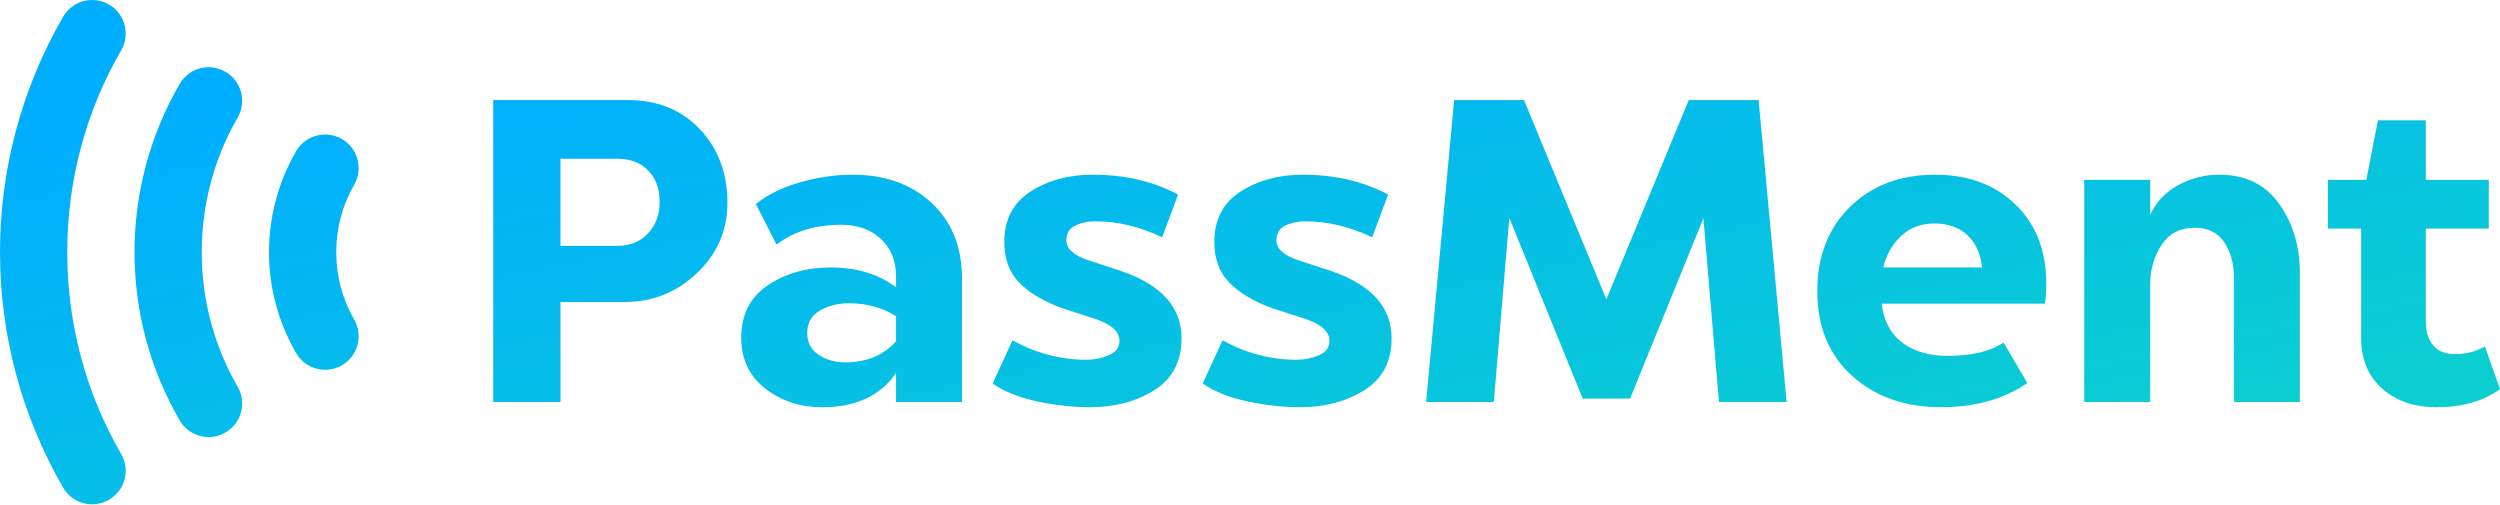
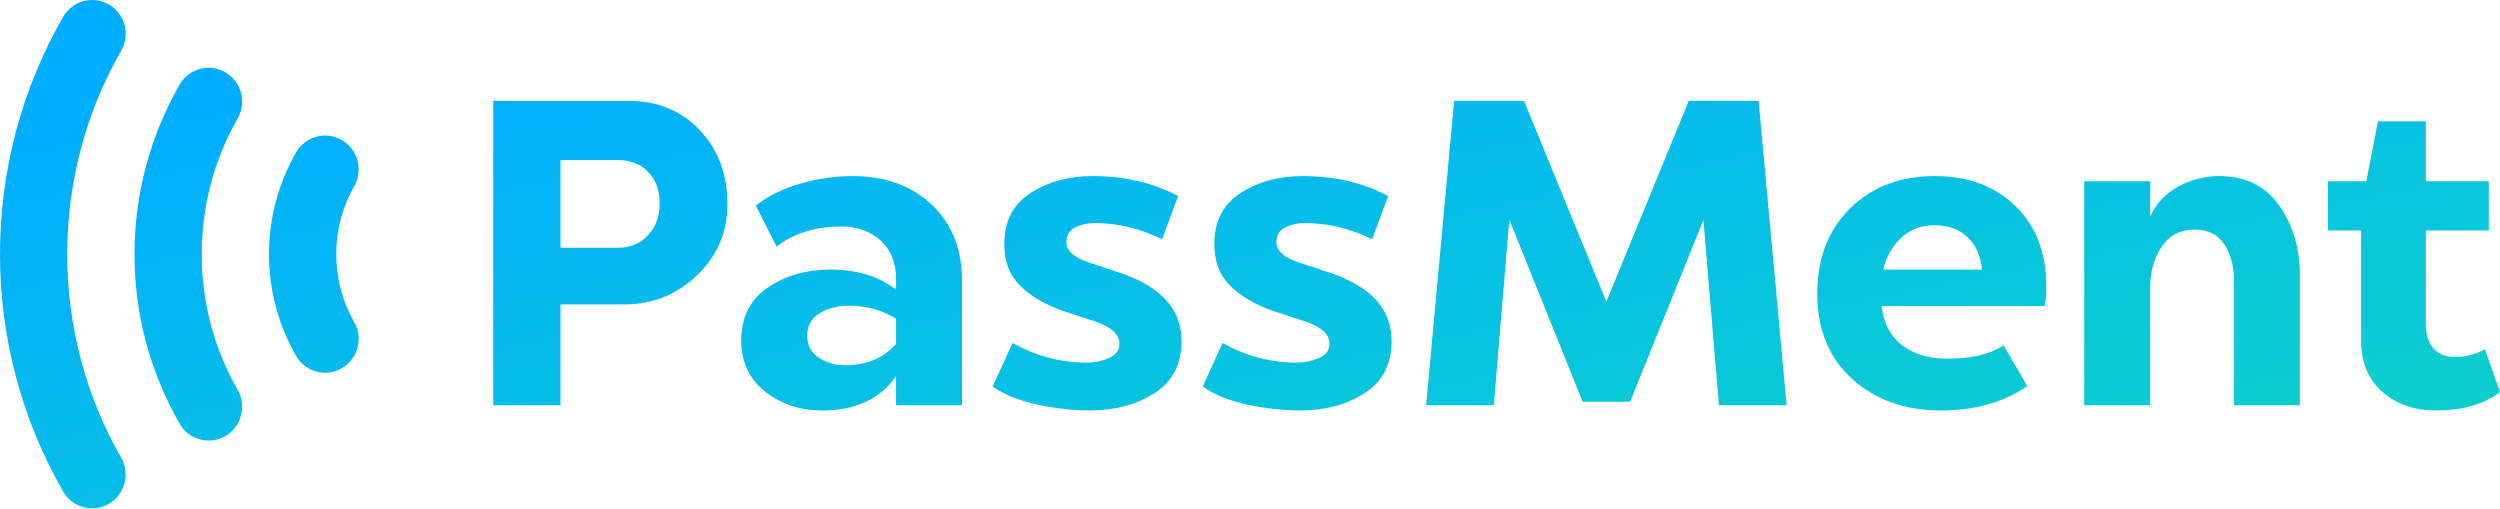
- <svg xmlns="http://www.w3.org/2000/svg" width="347" height="70" viewBox="0 0 347 70" fill="none">
-   <path d="M68.461 13.893H87.198C91.265 13.893 94.579 15.237 97.135 17.93C99.685 20.629 100.966 24.032 100.966 28.143C100.966 31.974 99.56 35.227 96.743 37.901C93.933 40.576 90.587 41.913 86.719 41.913H77.795V55.802H68.461V13.893ZM49.152 25.661C50.446 23.441 49.681 20.586 47.461 19.298C45.234 18.011 42.386 18.77 41.099 20.996C38.63 25.257 37.337 30.077 37.337 35.003C37.337 39.929 38.63 44.743 41.099 49.004C42.386 51.23 45.234 51.989 47.461 50.702C49.681 49.414 50.446 46.565 49.152 44.339C47.51 41.49 46.671 38.287 46.671 35.003C46.671 31.713 47.51 28.51 49.152 25.661ZM32.984 16.325C34.277 14.105 33.519 11.25 31.292 9.963C29.066 8.675 26.218 9.434 24.93 11.661C20.82 18.77 18.668 26.787 18.668 35.003C18.668 43.213 20.814 51.236 24.93 58.339C26.218 60.566 29.066 61.325 31.292 60.037C33.519 58.75 34.277 55.901 32.984 53.675C29.694 47.983 28.003 41.577 28.003 35.003C28.003 28.429 29.694 22.023 32.984 16.325ZM16.815 6.99C18.109 4.763 17.344 1.914 15.124 0.627C12.898 -0.661 10.049 0.098 8.762 2.325C3.004 12.276 0 23.503 0 35.003C0 46.497 3.004 57.724 8.762 67.681C10.049 69.902 12.898 70.66 15.124 69.373C17.344 68.085 18.109 65.237 16.815 63.01C11.878 54.471 9.334 44.861 9.334 35.003C9.334 25.139 11.878 15.529 16.815 6.99ZM77.795 34.126H85.699C87.453 34.126 88.871 33.548 89.946 32.391C91.028 31.234 91.563 29.779 91.563 28.018C91.563 26.227 91.041 24.778 89.978 23.677C88.92 22.582 87.496 22.035 85.699 22.035H77.795V34.126ZM118.322 24.249C122.837 24.249 126.493 25.555 129.31 28.168C132.121 30.786 133.533 34.306 133.533 38.735V55.802H124.373V51.79C122.178 54.943 118.764 56.523 114.137 56.523C111.059 56.523 108.416 55.652 106.202 53.917C103.988 52.182 102.881 49.837 102.881 46.883C102.881 43.686 104.106 41.26 106.563 39.606C109.013 37.951 111.917 37.124 115.269 37.124C118.9 37.124 121.935 38.038 124.373 39.873V38.38C124.373 36.185 123.664 34.437 122.246 33.137C120.828 31.843 119.006 31.197 116.767 31.197C113.179 31.197 110.182 32.111 107.788 33.946L104.915 28.323C106.55 27.005 108.609 25.997 111.084 25.294C113.559 24.598 115.971 24.249 118.322 24.249ZM117.308 50.291C120.3 50.291 122.656 49.315 124.373 47.361V43.885C122.457 42.691 120.281 42.093 117.843 42.093C116.332 42.093 114.983 42.429 113.807 43.107C112.626 43.785 112.041 44.824 112.041 46.223C112.041 47.542 112.57 48.549 113.627 49.246C114.684 49.943 115.909 50.291 117.308 50.291ZM151.666 24.249C156.138 24.249 160.086 25.17 163.519 27.005L161.305 32.932C158.196 31.452 155.099 30.718 152.027 30.718C150.989 30.718 150.062 30.917 149.241 31.315C148.426 31.713 148.016 32.391 148.016 33.349C148.016 34.549 149.073 35.482 151.188 36.166L155.74 37.659C161.243 39.575 163.998 42.672 163.998 46.938C163.998 50.173 162.742 52.58 160.229 54.153C157.717 55.733 154.745 56.523 151.312 56.523C148.955 56.523 146.511 56.249 143.974 55.715C141.443 55.173 139.378 54.346 137.78 53.227L140.535 47.237C143.806 49.035 147.239 49.936 150.833 49.936C151.909 49.936 152.935 49.725 153.911 49.308C154.894 48.885 155.379 48.22 155.379 47.299C155.379 46.024 154.241 45.004 151.965 44.245L147.357 42.753C144.845 41.832 142.886 40.663 141.493 39.245C140.093 37.833 139.397 35.942 139.397 33.591C139.397 30.475 140.616 28.143 143.047 26.582C145.485 25.027 148.358 24.249 151.666 24.249ZM180.819 24.249C185.291 24.249 189.246 25.17 192.672 27.005L190.458 32.932C187.349 31.452 184.252 30.718 181.18 30.718C180.142 30.718 179.215 30.917 178.394 31.315C177.579 31.713 177.169 32.391 177.169 33.349C177.169 34.549 178.226 35.482 180.34 36.166L184.893 37.659C190.396 39.575 193.151 42.672 193.151 46.938C193.151 50.173 191.895 52.58 189.382 54.153C186.87 55.733 183.898 56.523 180.465 56.523C178.108 56.523 175.664 56.249 173.127 55.715C170.596 55.173 168.531 54.346 166.933 53.227L169.688 47.237C172.959 49.035 176.392 49.936 179.986 49.936C181.062 49.936 182.088 49.725 183.064 49.308C184.047 48.885 184.532 48.22 184.532 47.299C184.532 46.024 183.394 45.004 181.118 44.245L176.51 42.753C173.997 41.832 172.045 40.663 170.646 39.245C169.246 37.833 168.55 35.942 168.55 33.591C168.55 30.475 169.769 28.143 172.2 26.582C174.638 25.027 177.511 24.249 180.819 24.249ZM244.094 13.893L247.987 55.802H238.59L236.433 30.295L226.259 55.323H219.673L209.493 30.239L207.342 55.802H197.945L201.832 13.893H211.533L222.963 41.552L234.399 13.893H244.094ZM284.024 39.394C284.024 40.756 283.943 41.67 283.788 42.149H261.158C261.475 44.587 262.458 46.404 264.093 47.598C265.729 48.798 267.799 49.395 270.318 49.395C273.67 49.395 276.263 48.78 278.098 47.542L281.393 53.164C278.116 55.404 274.13 56.523 269.416 56.523C264.429 56.523 260.318 55.074 257.085 52.182C253.857 49.283 252.24 45.365 252.24 40.414C252.24 35.588 253.752 31.682 256.786 28.709C259.821 25.736 263.751 24.249 268.583 24.249C273.172 24.249 276.891 25.624 279.745 28.379C282.6 31.134 284.024 34.804 284.024 39.394ZM268.459 31.016C266.668 31.016 265.15 31.582 263.913 32.72C262.675 33.859 261.836 35.326 261.394 37.124H275.106C274.907 35.208 274.229 33.709 273.073 32.633C271.916 31.551 270.374 31.016 268.459 31.016ZM308.028 24.249C311.659 24.249 314.433 25.593 316.348 28.292C318.264 30.985 319.221 34.207 319.221 37.957V55.802H310.068V38.498C310.068 36.583 309.614 34.953 308.718 33.616C307.823 32.279 306.454 31.613 304.62 31.613C302.624 31.613 301.094 32.403 300.037 33.977C298.98 35.556 298.451 37.398 298.451 39.519V55.802H289.291V24.964H298.451V29.816C299.247 28.062 300.534 26.694 302.313 25.717C304.091 24.741 305.994 24.249 308.028 24.249ZM344.904 48.077L347 54.004C344.724 55.683 341.77 56.523 338.138 56.523C335.11 56.523 332.61 55.658 330.657 53.948C328.705 52.231 327.722 49.874 327.722 46.883V31.732H323.114V24.964H328.444L330.06 16.705H336.702V24.964H345.445V31.732H336.702V44.606C336.702 46.006 337.044 47.113 337.722 47.928C338.4 48.748 339.419 49.153 340.775 49.153C342.292 49.153 343.667 48.798 344.904 48.077Z" fill="url(#paint0_linear)" />
+ <svg xmlns="http://www.w3.org/2000/svg" width="300" height="61" viewBox="0 0 300 61" fill="none">
+   <path d="M59.188 12.107H75.387C78.903 12.107 81.769 13.278 83.978 15.625C86.183 17.977 87.29 20.942 87.29 24.524C87.29 27.863 86.075 30.698 83.64 33.028C81.21 35.359 78.317 36.524 74.973 36.524H67.258V48.627H59.188V12.107ZM42.495 22.362C43.613 20.427 42.952 17.939 41.032 16.817C39.108 15.695 36.645 16.356 35.532 18.297C33.398 22.009 32.28 26.21 32.28 30.503C32.28 34.795 33.398 38.99 35.532 42.703C36.645 44.643 39.108 45.305 41.032 44.183C42.952 43.061 43.613 40.578 42.495 38.638C41.075 36.156 40.349 33.364 40.349 30.503C40.349 27.635 41.075 24.844 42.495 22.362ZM28.516 14.226C29.634 12.291 28.979 9.804 27.054 8.682C25.129 7.56 22.667 8.221 21.554 10.161C18 16.356 16.14 23.343 16.14 30.503C16.14 37.657 17.995 44.649 21.554 50.839C22.667 52.779 25.129 53.44 27.054 52.318C28.979 51.196 29.634 48.714 28.516 46.773C25.672 41.814 24.21 36.232 24.21 30.503C24.21 24.774 25.672 19.191 28.516 14.226ZM14.538 6.091C15.656 4.151 14.995 1.668 13.075 0.546C11.15 -0.576 8.688 0.086 7.575 2.026C2.597 10.698 0 20.481 0 30.503C0 40.519 2.597 50.302 7.575 58.979C8.688 60.914 11.15 61.575 13.075 60.453C14.995 59.332 15.656 56.849 14.538 54.909C10.269 47.467 8.07 39.093 8.07 30.503C8.07 21.907 10.269 13.533 14.538 6.091ZM67.258 29.738H74.091C75.608 29.738 76.833 29.234 77.763 28.226C78.699 27.218 79.161 25.95 79.161 24.416C79.161 22.855 78.71 21.592 77.79 20.633C76.876 19.679 75.645 19.202 74.091 19.202H67.258V29.738ZM102.296 21.131C106.199 21.131 109.36 22.27 111.796 24.546C114.226 26.828 115.446 29.896 115.446 33.755V48.627H107.527V45.131C105.629 47.879 102.677 49.256 98.677 49.256C96.016 49.256 93.731 48.497 91.817 46.985C89.903 45.473 88.946 43.429 88.946 40.855C88.946 38.069 90.005 35.955 92.129 34.513C94.247 33.072 96.758 32.351 99.656 32.351C102.796 32.351 105.419 33.148 107.527 34.746V33.446C107.527 31.532 106.914 30.009 105.688 28.877C104.462 27.749 102.887 27.186 100.952 27.186C97.85 27.186 95.258 27.982 93.188 29.581L90.704 24.681C92.118 23.532 93.898 22.654 96.038 22.042C98.177 21.435 100.263 21.131 102.296 21.131ZM101.419 43.825C104.005 43.825 106.043 42.974 107.527 41.272V38.242C105.871 37.202 103.989 36.681 101.882 36.681C100.575 36.681 99.409 36.974 98.392 37.565C97.371 38.156 96.866 39.061 96.866 40.28C96.866 41.429 97.323 42.307 98.237 42.914C99.15 43.522 100.21 43.825 101.419 43.825ZM131.124 21.131C134.989 21.131 138.403 21.934 141.371 23.532L139.457 28.698C136.769 27.408 134.091 26.768 131.435 26.768C130.538 26.768 129.737 26.942 129.027 27.289C128.323 27.635 127.968 28.226 127.968 29.061C127.968 30.107 128.882 30.92 130.71 31.516L134.645 32.817C139.403 34.486 141.785 37.185 141.785 40.904C141.785 43.722 140.699 45.819 138.527 47.191C136.355 48.568 133.785 49.256 130.817 49.256C128.78 49.256 126.667 49.017 124.473 48.551C122.285 48.08 120.5 47.359 119.118 46.383L121.5 41.164C124.328 42.73 127.296 43.516 130.403 43.516C131.333 43.516 132.22 43.332 133.065 42.969C133.914 42.6 134.333 42.02 134.333 41.218C134.333 40.107 133.349 39.218 131.382 38.557L127.398 37.256C125.226 36.454 123.532 35.435 122.328 34.199C121.118 32.969 120.516 31.321 120.516 29.272C120.516 26.557 121.57 24.524 123.672 23.164C125.78 21.809 128.263 21.131 131.124 21.131ZM156.328 21.131C160.194 21.131 163.613 21.934 166.575 23.532L164.661 28.698C161.973 27.408 159.296 26.768 156.64 26.768C155.742 26.768 154.941 26.942 154.231 27.289C153.527 27.635 153.172 28.226 153.172 29.061C153.172 30.107 154.086 30.92 155.914 31.516L159.849 32.817C164.608 34.486 166.989 37.185 166.989 40.904C166.989 43.722 165.903 45.819 163.731 47.191C161.559 48.568 158.989 49.256 156.022 49.256C153.984 49.256 151.871 49.017 149.677 48.551C147.489 48.08 145.704 47.359 144.323 46.383L146.704 41.164C149.532 42.73 152.5 43.516 155.608 43.516C156.538 43.516 157.425 43.332 158.269 42.969C159.118 42.6 159.538 42.02 159.538 41.218C159.538 40.107 158.554 39.218 156.586 38.557L152.602 37.256C150.43 36.454 148.742 35.435 147.532 34.199C146.323 32.969 145.72 31.321 145.72 29.272C145.72 26.557 146.774 24.524 148.876 23.164C150.984 21.809 153.468 21.131 156.328 21.131ZM211.032 12.107L214.398 48.627H206.274L204.409 26.4L195.613 48.21H189.919L181.118 26.351L179.258 48.627H171.134L174.495 12.107H182.882L192.763 36.21L202.651 12.107H211.032ZM245.554 34.329C245.554 35.516 245.484 36.313 245.349 36.73H225.785C226.059 38.855 226.909 40.438 228.323 41.478C229.737 42.524 231.527 43.044 233.704 43.044C236.602 43.044 238.844 42.508 240.43 41.429L243.28 46.329C240.446 48.28 237 49.256 232.925 49.256C228.613 49.256 225.059 47.993 222.263 45.473C219.473 42.947 218.075 39.532 218.075 35.218C218.075 31.012 219.382 27.608 222.005 25.018C224.629 22.427 228.027 21.131 232.204 21.131C236.172 21.131 239.387 22.329 241.855 24.73C244.323 27.131 245.554 30.329 245.554 34.329ZM232.097 27.028C230.548 27.028 229.237 27.522 228.167 28.514C227.097 29.505 226.371 30.785 225.989 32.351H237.844C237.672 30.681 237.086 29.375 236.086 28.438C235.086 27.494 233.753 27.028 232.097 27.028ZM266.306 21.131C269.446 21.131 271.844 22.302 273.5 24.654C275.156 27.001 275.984 29.809 275.984 33.077V48.627H268.07V33.549C268.07 31.879 267.677 30.459 266.903 29.294C266.129 28.129 264.946 27.549 263.36 27.549C261.634 27.549 260.312 28.237 259.398 29.608C258.484 30.985 258.027 32.589 258.027 34.438V48.627H250.108V21.755H258.027V25.982C258.715 24.454 259.828 23.262 261.366 22.411C262.903 21.56 264.548 21.131 266.306 21.131ZM298.188 41.895L300 47.061C298.032 48.524 295.479 49.256 292.339 49.256C289.72 49.256 287.559 48.502 285.871 47.012C284.183 45.516 283.333 43.462 283.333 40.855V27.652H279.349V21.755H283.957L285.355 14.557H291.097V21.755H298.656V27.652H291.097V38.871C291.097 40.091 291.392 41.055 291.979 41.765C292.565 42.481 293.446 42.833 294.618 42.833C295.93 42.833 297.118 42.524 298.188 41.895Z" fill="url(#paint0_linear)" />
  <defs>
-     <linearGradient id="paint0_linear" x1="163.905" y1="-12.565" x2="183.102" y2="82.564" gradientUnits="userSpaceOnUse">
+     <linearGradient id="paint0_linear" x1="141.704" y1="-10.95" x2="158.555" y2="71.897" gradientUnits="userSpaceOnUse">
      <stop stop-color="#00AEFF" />
      <stop offset="1" stop-color="#0BCED1" />
    </linearGradient>
  </defs>
</svg>
